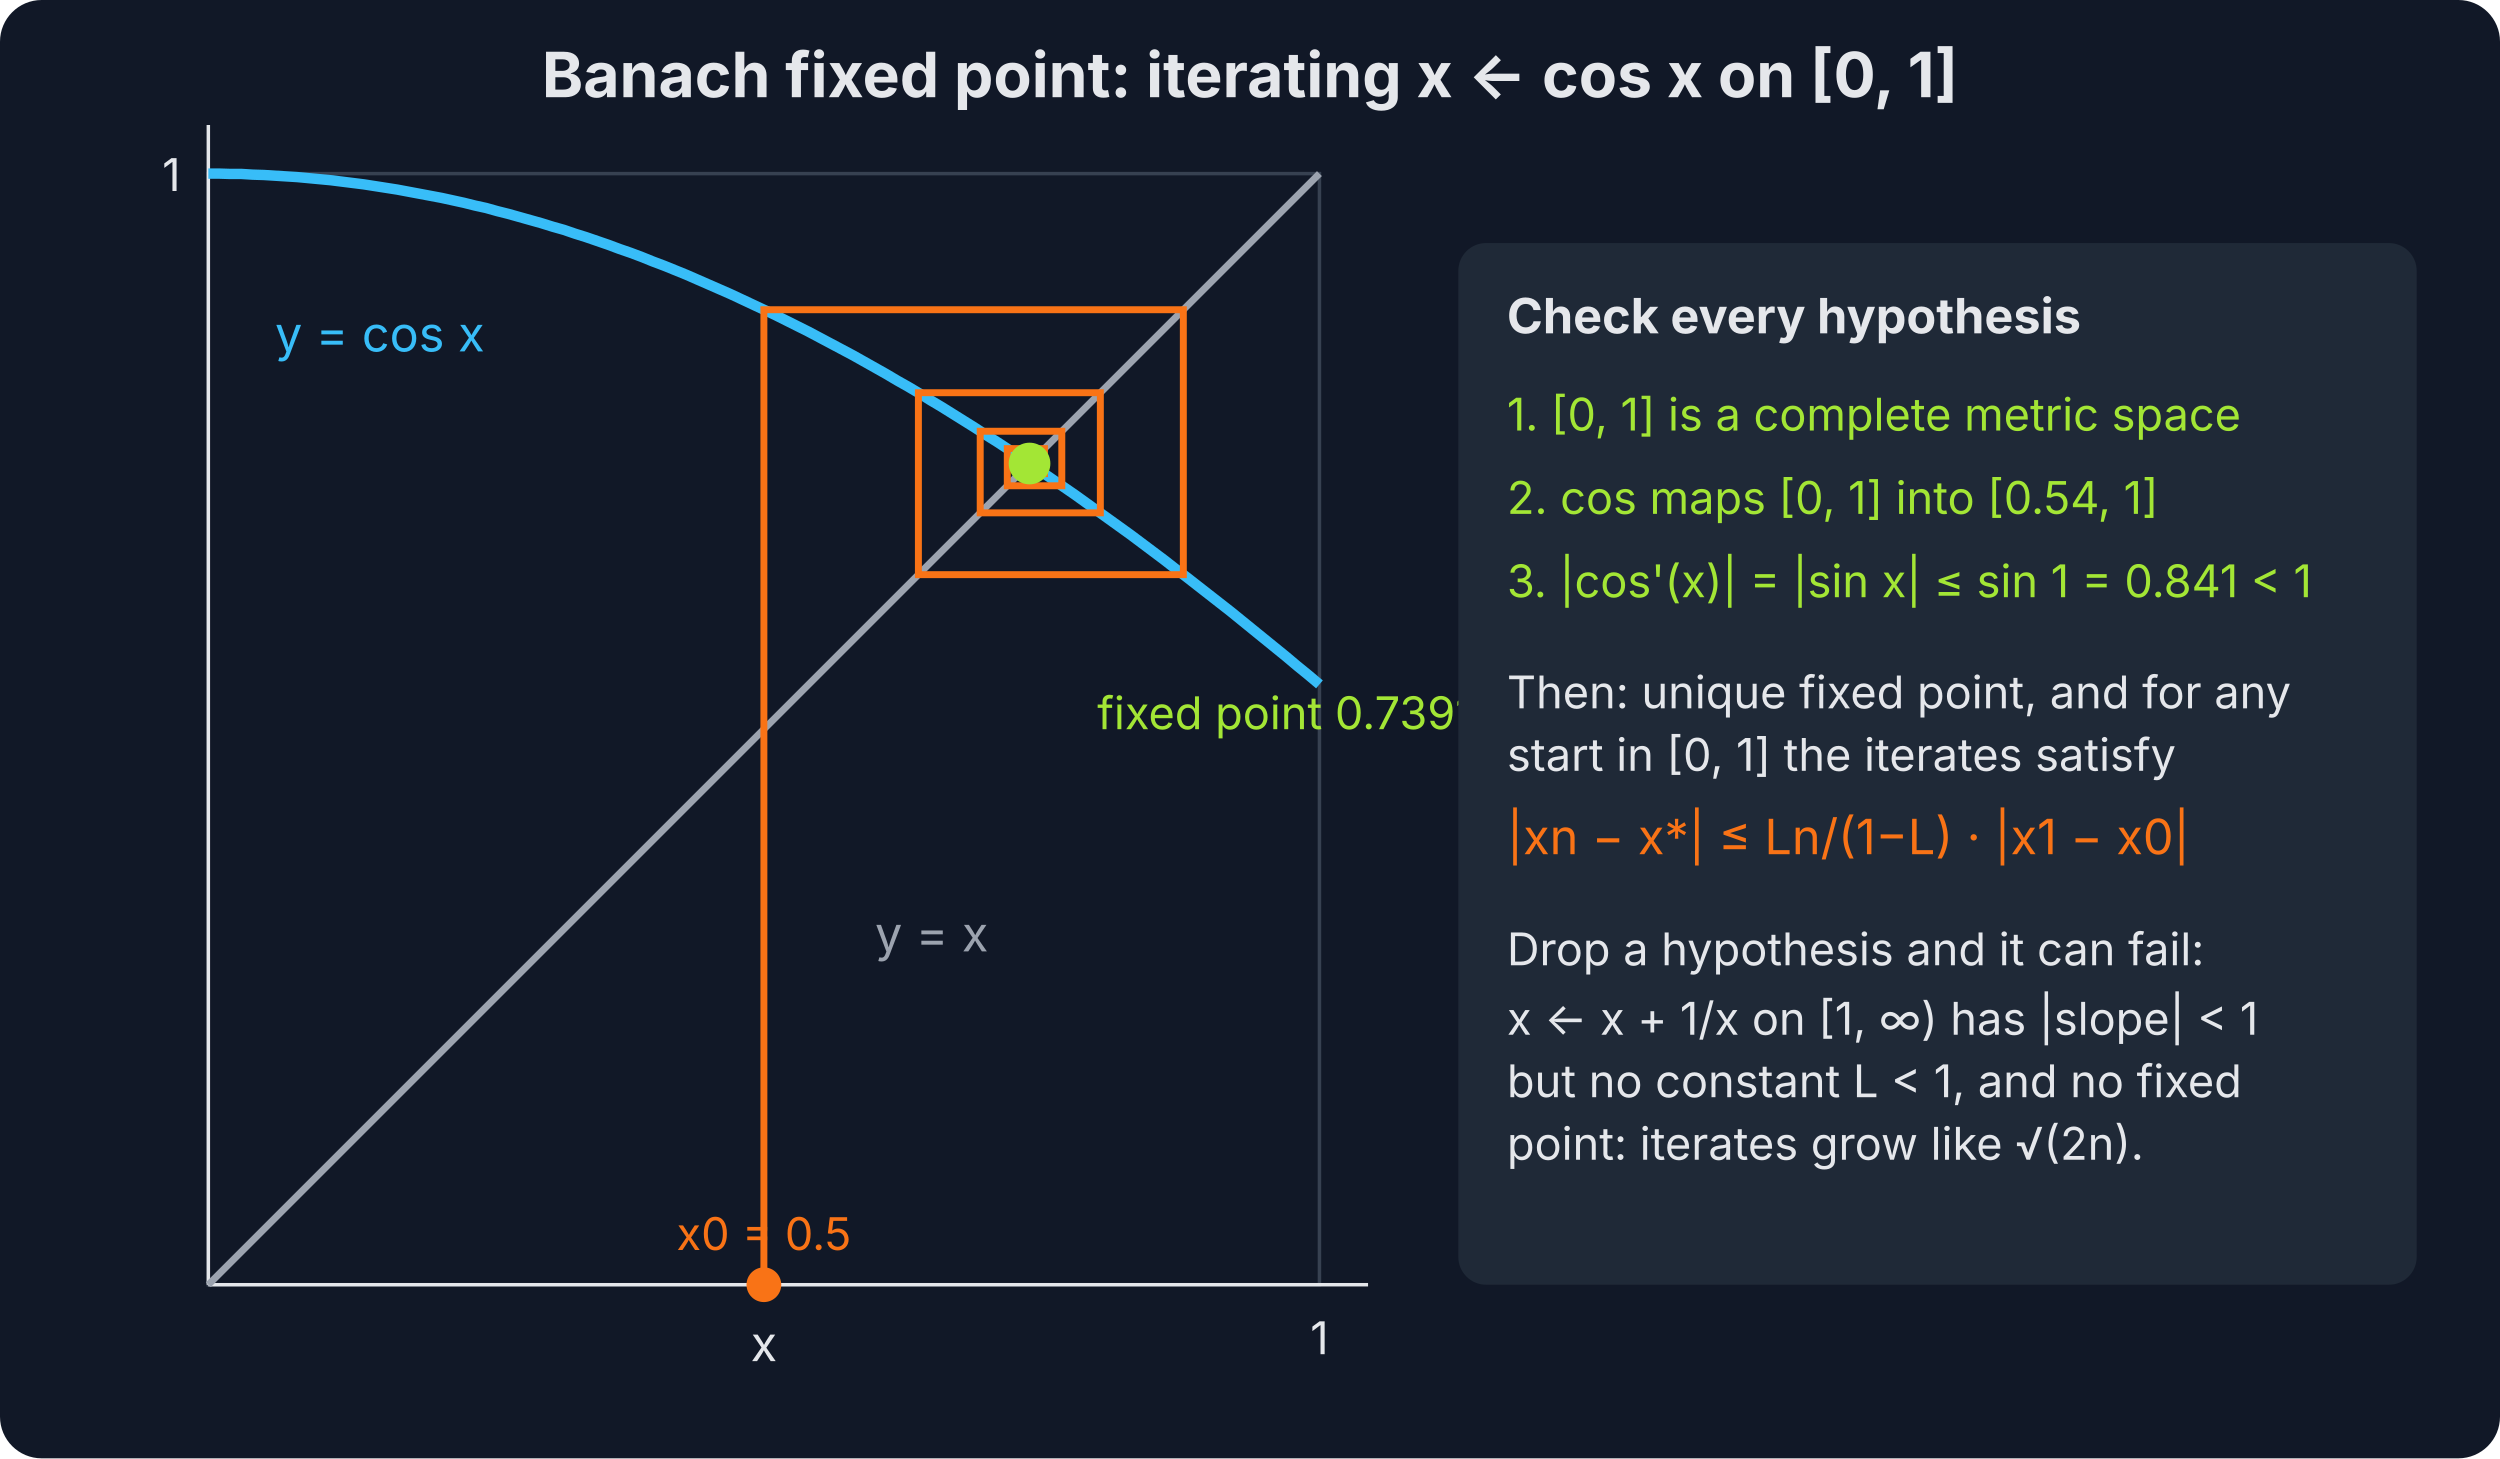
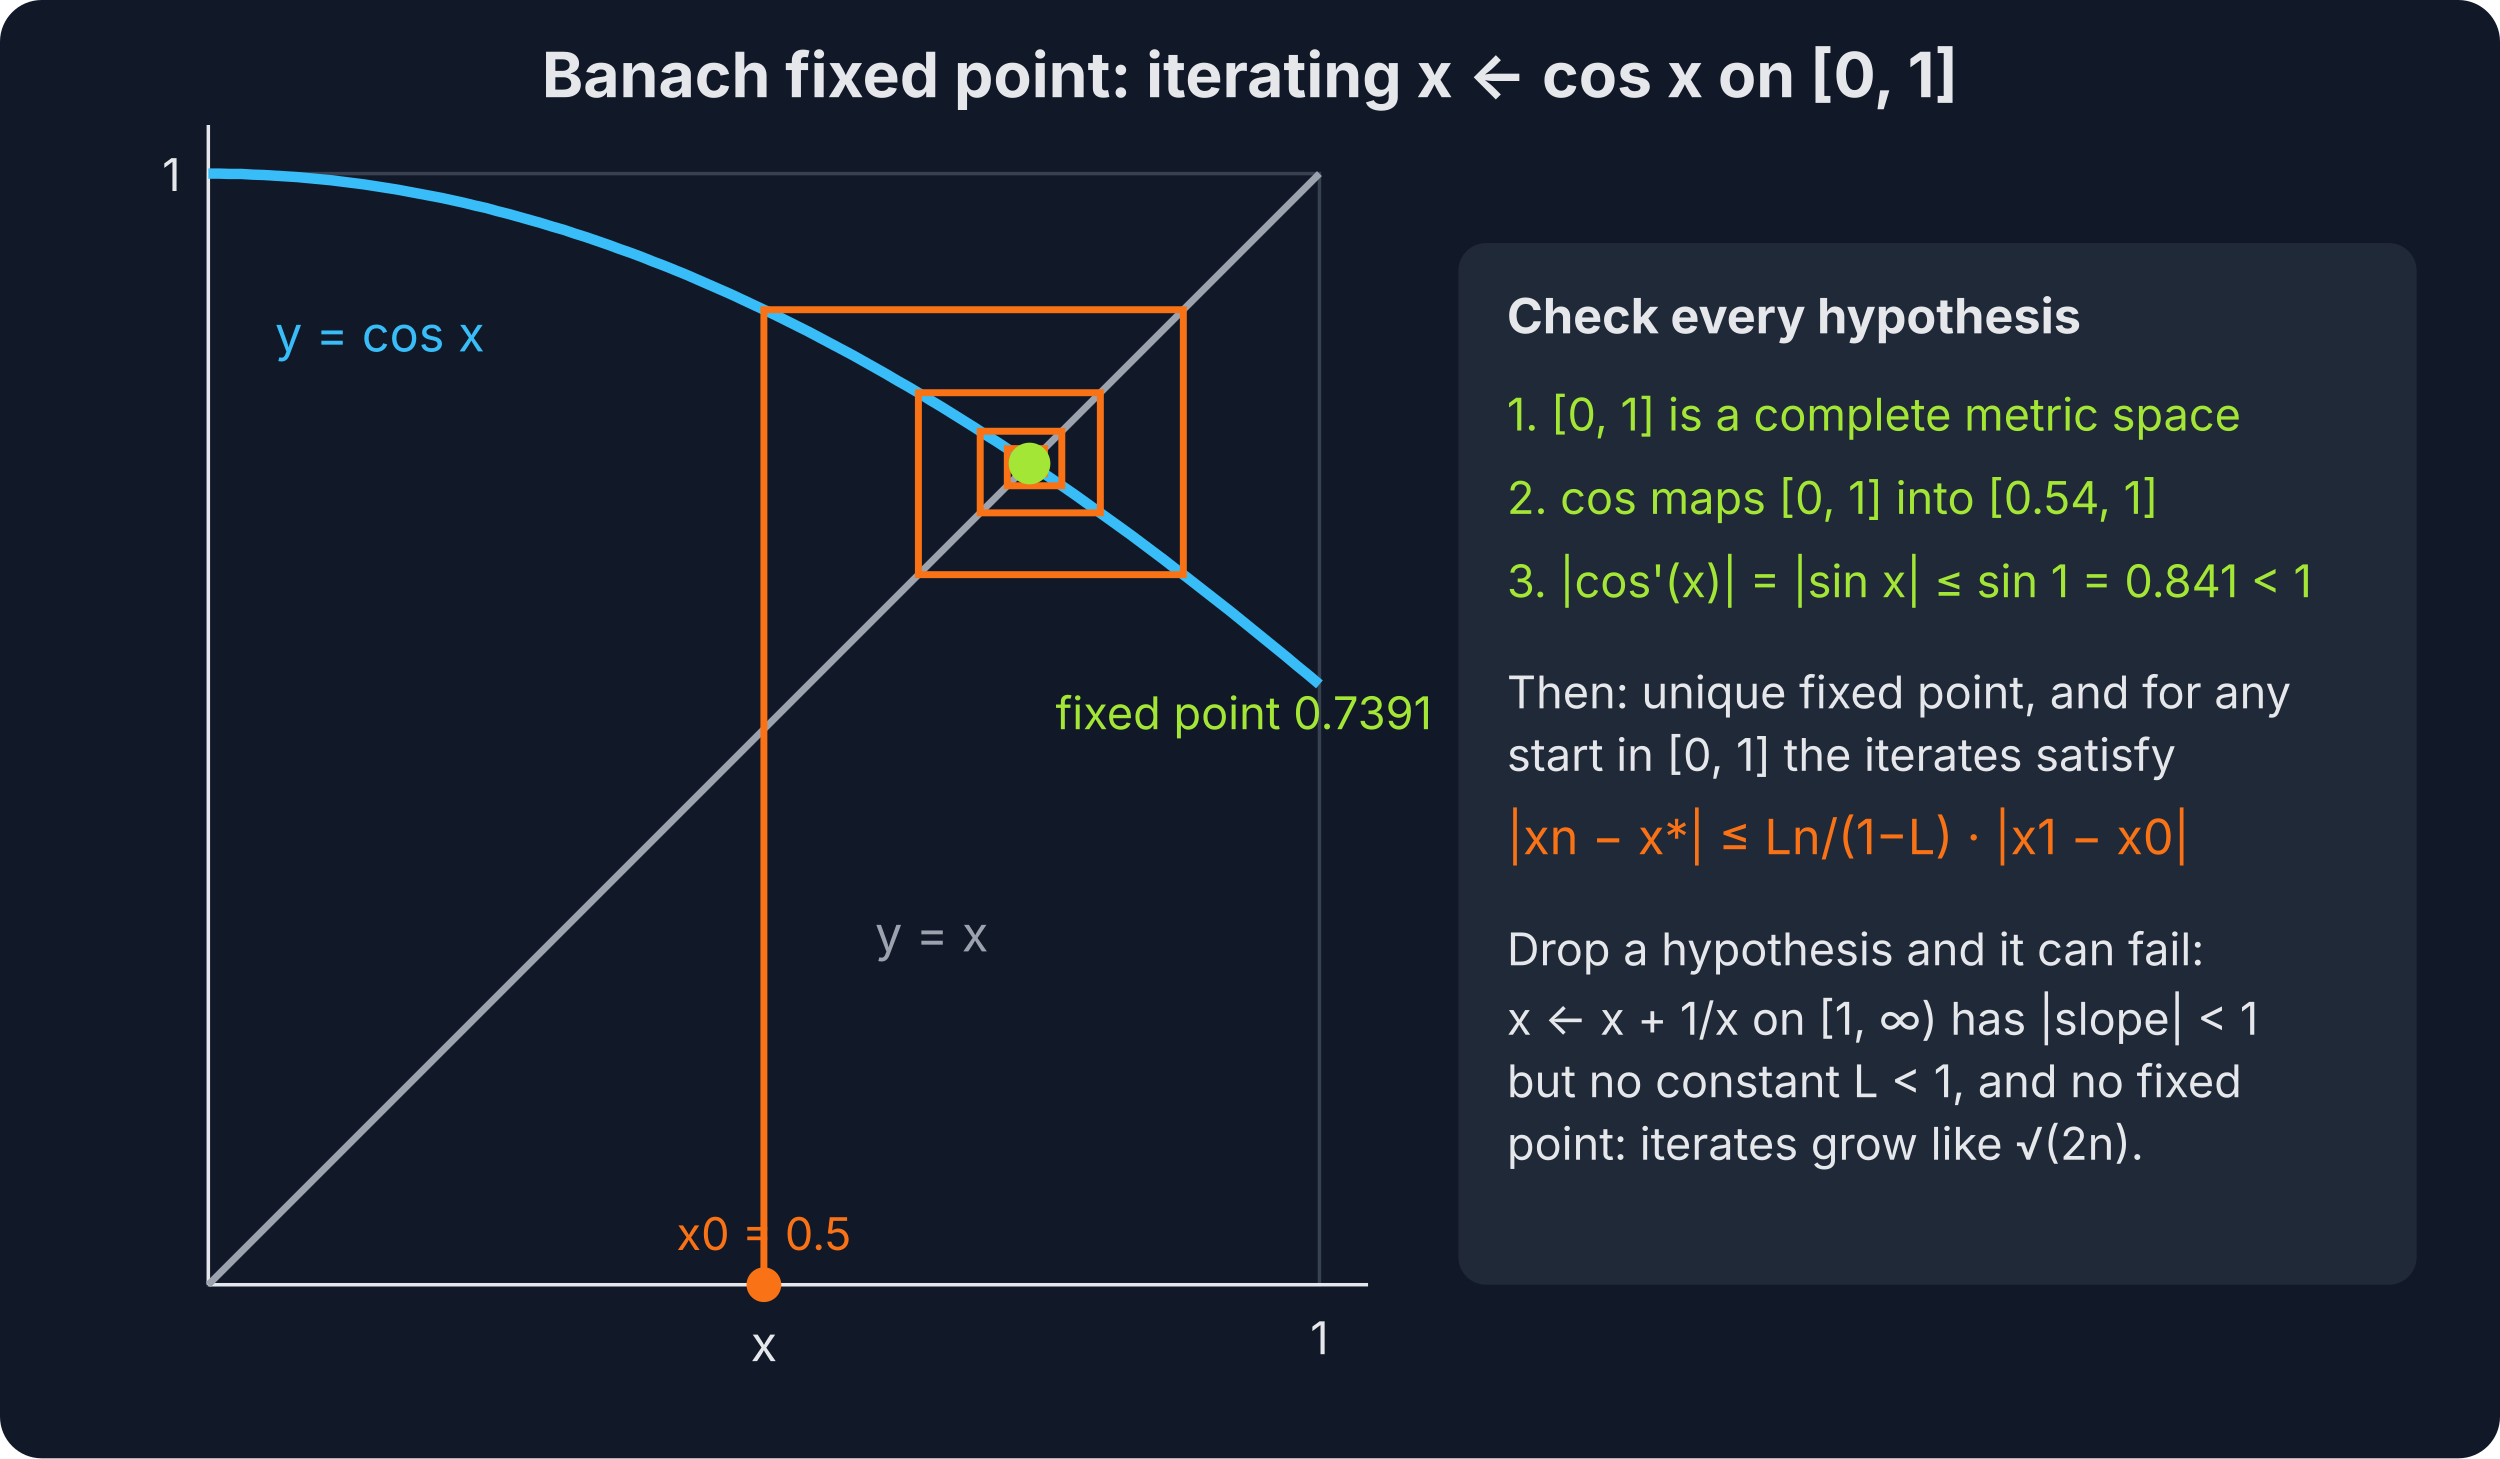
<svg xmlns="http://www.w3.org/2000/svg" viewBox="0 0 720 420" font-family="Inter, Arial, sans-serif">
  <rect width="720" height="420" fill="#111827" rx="12" />
  <text x="360" y="28" fill="#e5e7eb" font-size="18" font-weight="bold" text-anchor="middle">Banach fixed point: iterating x ← cos x on [0, 1]</text>
  <rect x="60" y="50" width="320" height="320" fill="none" stroke="#374151" />
  <line x1="60" y1="370" x2="394" y2="370" stroke="#e5e7eb" />
  <line x1="60" y1="370" x2="60" y2="36" stroke="#e5e7eb" />
  <text x="380" y="390" fill="#e5e7eb" font-size="13" text-anchor="middle">1</text>
  <text x="52" y="55" fill="#e5e7eb" font-size="13" text-anchor="end">1</text>
  <text x="220.0" y="392" fill="#e5e7eb" font-size="14" text-anchor="middle">x</text>
  <line x1="60" y1="370" x2="380" y2="50" stroke="#9ca3af" stroke-width="2" />
  <path d="M60.0,50.0 L63.2,50.0 L66.4,50.1 L69.6,50.1 L72.8,50.3 L76.0,50.4 L79.2,50.6 L82.4,50.8 L85.6,51.0 L88.8,51.3 L92.0,51.6 L95.2,51.9 L98.4,52.3 L101.6,52.7 L104.8,53.1 L108.0,53.6 L111.2,54.1 L114.4,54.6 L117.6,55.2 L120.8,55.8 L124.0,56.4 L127.2,57.0 L130.4,57.7 L133.6,58.4 L136.8,59.2 L140.0,59.9 L143.2,60.8 L146.4,61.6 L149.6,62.5 L152.8,63.4 L156.0,64.3 L159.2,65.3 L162.4,66.2 L165.6,67.3 L168.8,68.3 L172.0,69.4 L175.2,70.5 L178.4,71.7 L181.6,72.8 L184.8,74.0 L188.0,75.3 L191.2,76.5 L194.4,77.8 L197.6,79.1 L200.8,80.5 L204.0,81.9 L207.2,83.3 L210.4,84.7 L213.6,86.2 L216.8,87.7 L220.0,89.2 L223.2,90.7 L226.4,92.3 L229.6,93.9 L232.8,95.5 L236.0,97.2 L239.2,98.9 L242.4,100.6 L245.6,102.3 L248.8,104.1 L252.0,105.9 L255.2,107.7 L258.4,109.6 L261.6,111.4 L264.8,113.3 L268.0,115.3 L271.2,117.2 L274.4,119.2 L277.6,121.2 L280.8,123.2 L284.0,125.3 L287.2,127.3 L290.4,129.4 L293.6,131.5 L296.8,133.7 L300.0,135.9 L303.2,138.1 L306.4,140.3 L309.6,142.5 L312.8,144.8 L316.0,147.1 L319.2,149.4 L322.4,151.7 L325.6,154.0 L328.8,156.4 L332.0,158.8 L335.2,161.2 L338.4,163.7 L341.6,166.1 L344.8,168.6 L348.0,171.1 L351.2,173.6 L354.4,176.1 L357.6,178.7 L360.8,181.3 L364.0,183.9 L367.2,186.5 L370.4,189.1 L373.6,191.8 L376.8,194.4 L380.0,197.1" fill="none" stroke="#38bdf8" stroke-width="3" />
  <path d="M220.0,370.0 L220.0,89.2 L340.8,89.2 L340.8,165.5 L264.5,165.5 L264.5,113.1 L316.9,113.1 L316.9,147.7 L282.3,147.7 L282.3,124.2 L305.8,124.2 L305.8,139.9 L290.1,139.9 L290.1,129.2 L300.8,129.2 L300.8,136.4 L293.6,136.4 L293.6,131.6 L298.4,131.6" fill="none" stroke="#f97316" stroke-width="2" />
  <circle cx="220.0" cy="370" r="5" fill="#f97316" />
  <text x="220.0" y="360" fill="#f97316" font-size="13" text-anchor="middle">x0 = 0.5</text>
  <circle cx="296.507" cy="133.493" r="6" fill="#a3e635" />
-   <text x="316.0" y="210.0" fill="#a3e635" font-size="13">fixed point 0.7391</text>
+   <text x="304.0" y="210.0" fill="#a3e635" font-size="13">fixed point 0.7391</text>
  <text x="79.2" y="101.2" fill="#38bdf8" font-size="14">y = cos x</text>
  <text x="252.0" y="274.0" fill="#9ca3af" font-size="14">y = x</text>
  <rect x="420" y="70" width="276" height="300" rx="8" fill="#1f2937" />
  <text x="434" y="96" fill="#e5e7eb" font-size="14" font-weight="bold">Check every hypothesis</text>
  <text x="434" y="124" fill="#a3e635" font-size="13">1. [0, 1] is a complete metric space</text>
  <text x="434" y="148" fill="#a3e635" font-size="13">2. cos maps [0, 1] into [0.54, 1]</text>
  <text x="434" y="172" fill="#a3e635" font-size="13">3. |cos'(x)| = |sin x| ≤ sin 1 = 0.841 &lt; 1</text>
  <text x="434" y="204" fill="#e5e7eb" font-size="13">Then: unique fixed point, and for any</text>
  <text x="434" y="222" fill="#e5e7eb" font-size="13">start in [0, 1] the iterates satisfy</text>
  <text x="434" y="246" fill="#f97316" font-size="14">|xn − x*| ≤ Ln/(1−L) · |x1 − x0|</text>
  <text x="434" y="278" fill="#e5e7eb" font-size="13">Drop a hypothesis and it can fail:</text>
  <text x="434" y="298" fill="#e5e7eb" font-size="13">x ← x + 1/x on [1, ∞) has |slope| &lt; 1</text>
  <text x="434" y="316" fill="#e5e7eb" font-size="13">but no constant L &lt; 1, and no fixed</text>
  <text x="434" y="334" fill="#e5e7eb" font-size="13">point: iterates grow like √(2n).</text>
</svg>
